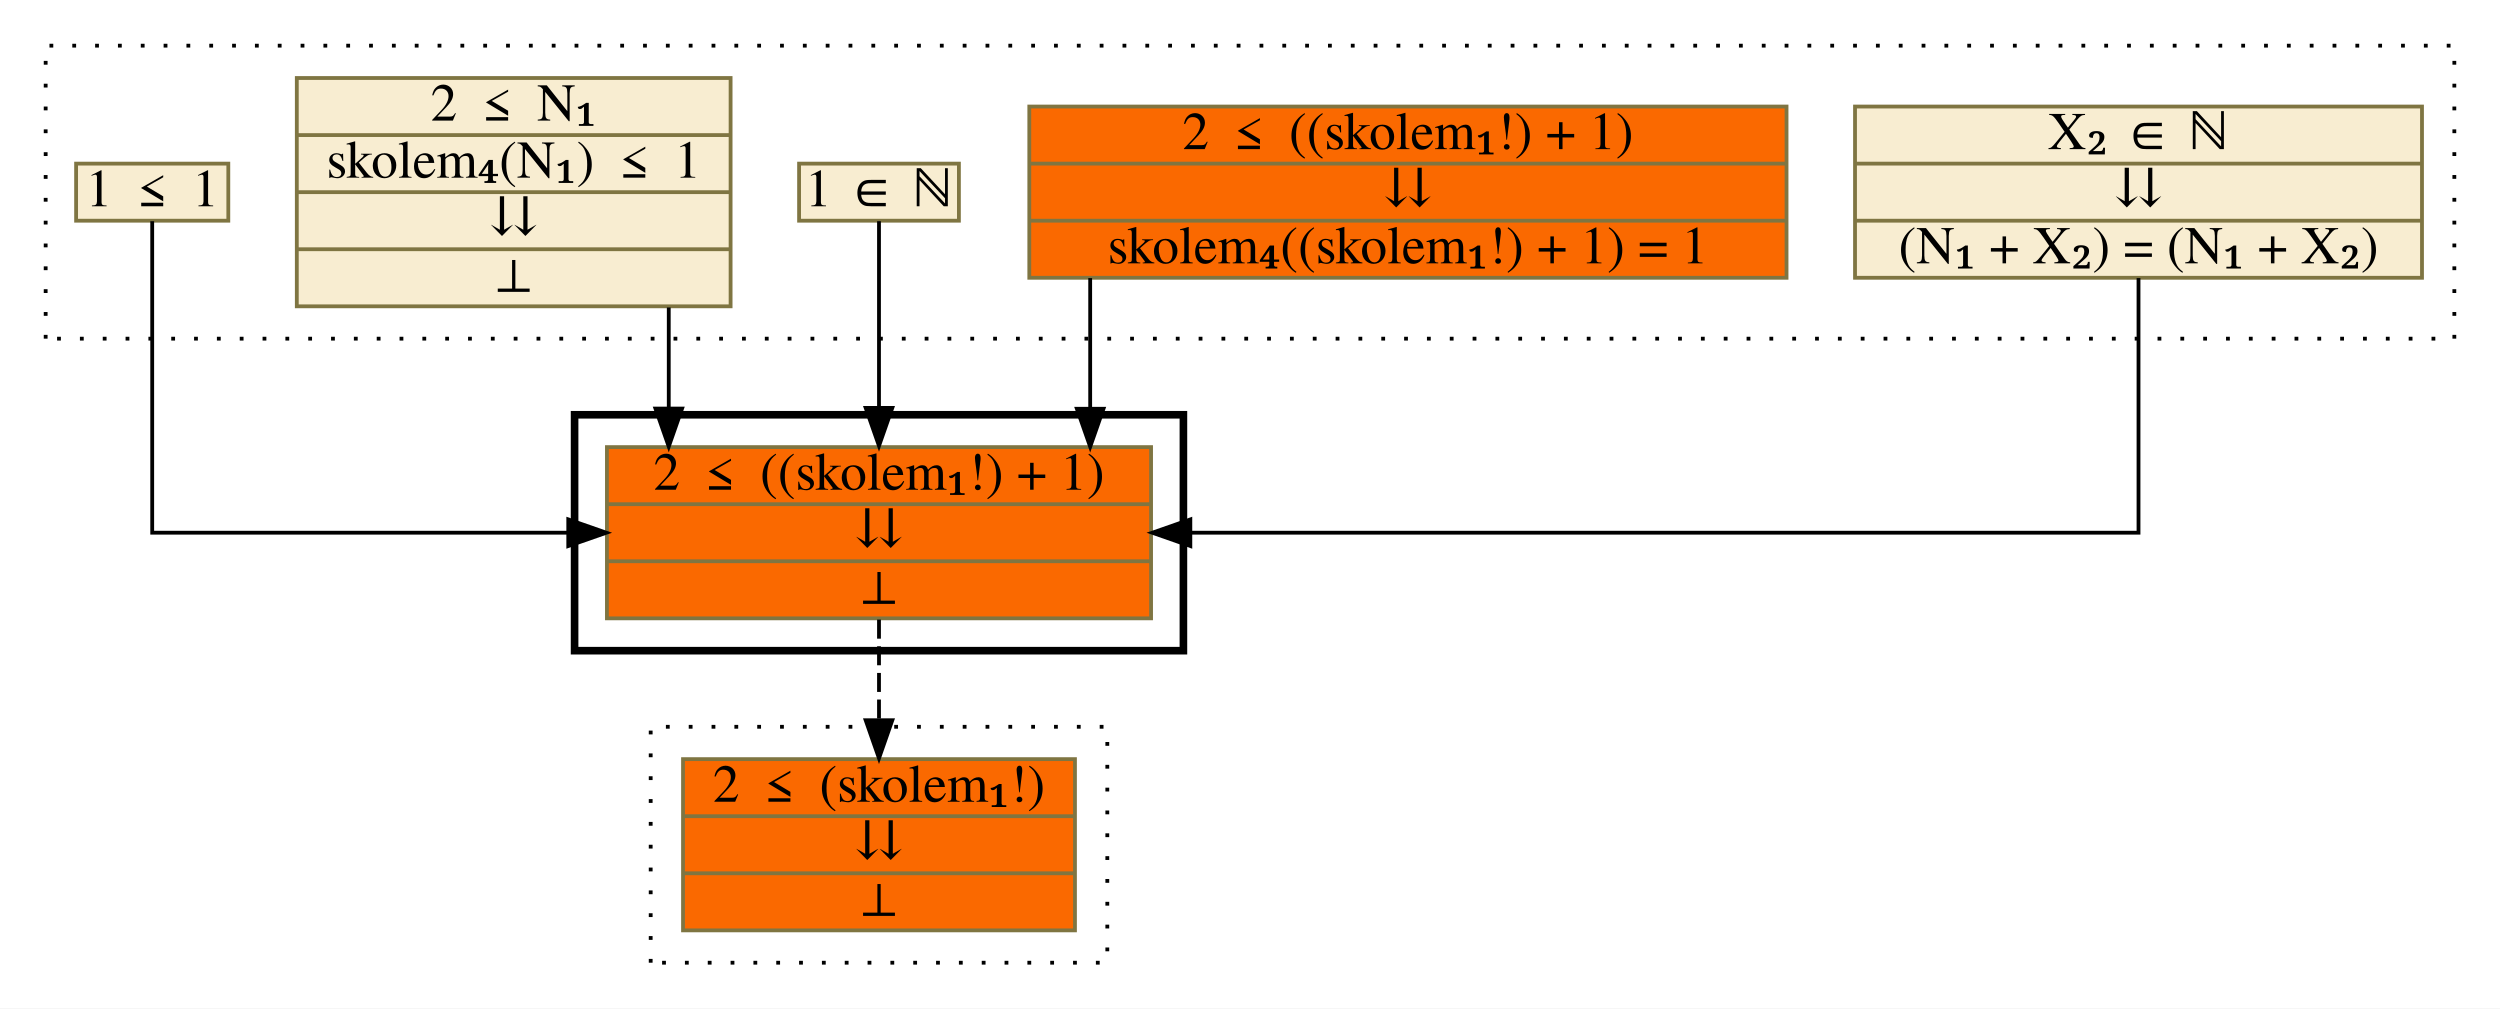
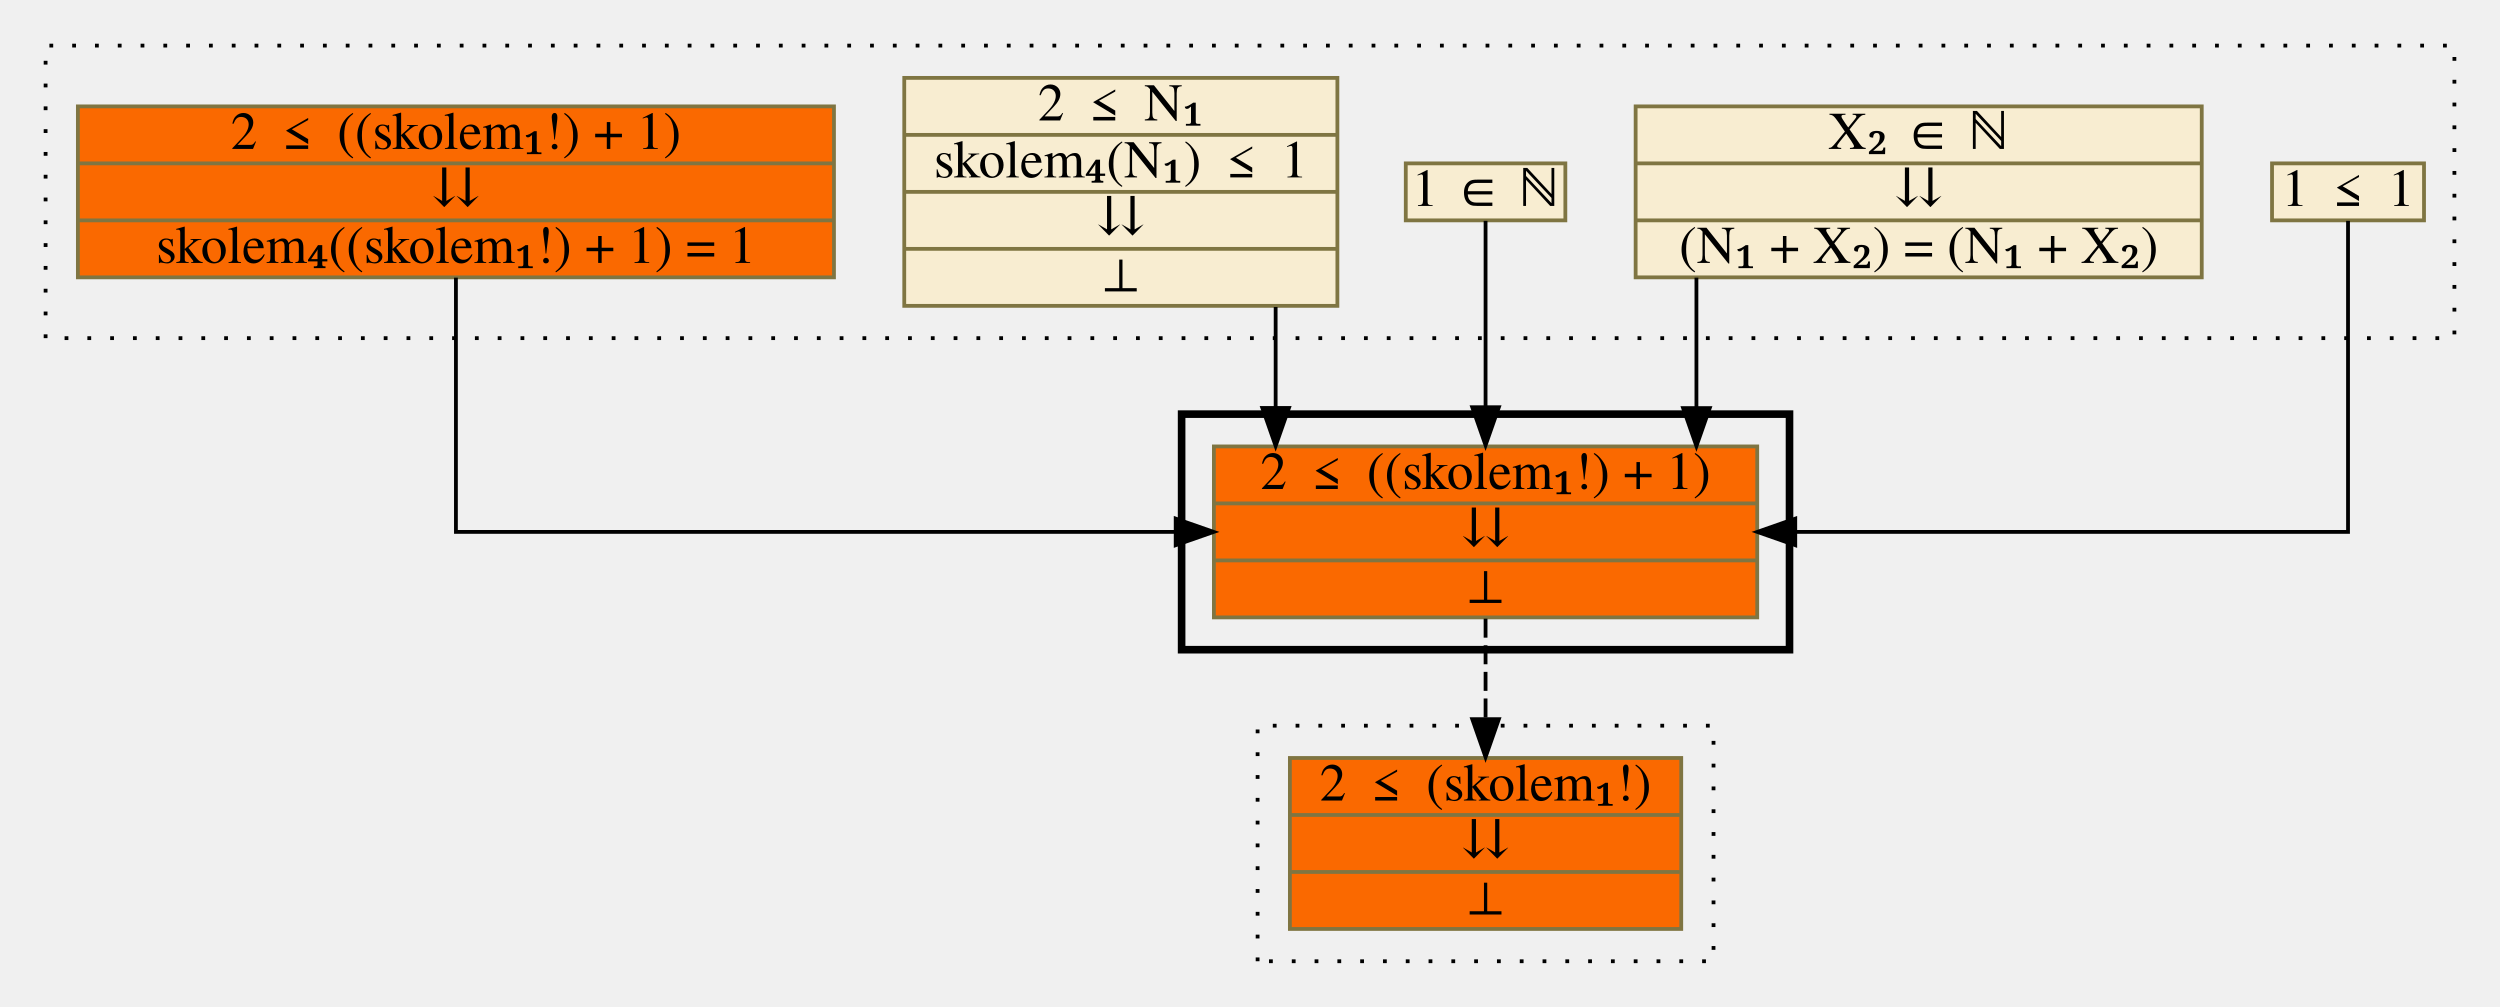
- <svg xmlns="http://www.w3.org/2000/svg" xmlns:xlink="http://www.w3.org/1999/xlink" width="657pt" height="265pt" viewBox="0.00 0.00 657.00 265.00">
+ <svg xmlns="http://www.w3.org/2000/svg" xmlns:xlink="http://www.w3.org/1999/xlink" width="658pt" height="265pt" viewBox="0.00 0.00 658.00 265.00">
  <g id="graph0" class="graph" transform="scale(1 1) rotate(0) translate(4 261)">
-     <polygon fill="white" stroke="transparent" points="-4,4 -4,-261 653,-261 653,4 -4,4" />
    <g id="clust1" class="cluster">
-       <polygon fill="none" stroke="black" stroke-dasharray="1,5" points="8,-172 8,-249 641,-249 641,-172 8,-172" />
+       <polygon fill="transparent" stroke="black" stroke-dasharray="1,5" points="8,-172 8,-249 642,-249 642,-172 8,-172" />
    </g>
    <g id="clust2" class="cluster">
-       <polygon fill="none" stroke="black" stroke-width="2" points="147,-90 147,-152 307,-152 307,-90 147,-90" />
+       <polygon fill="transparent" stroke="black" stroke-width="2" points="307,-90 307,-152 467,-152 467,-90 307,-90" />
    </g>
    <g id="clust3" class="cluster">
-       <polygon fill="none" stroke="black" stroke-dasharray="1,5" points="167,-8 167,-70 287,-70 287,-8 167,-8" />
+       <polygon fill="transparent" stroke="black" stroke-dasharray="1,5" points="327,-8 327,-70 447,-70 447,-8 327,-8" />
    </g>
    <g id="node1" class="node">
      <g id="a_node1">
-         <a xlink:href="c_0_125.html" xlink:title="{X₂ ∈ ℕ|⇊|(N₁ + X₂) = (N₁ + X₂)}" target="_parent">
-           <polygon fill="#f8edd1" stroke="#7f7542" points="483.5,-188 483.5,-233 632.5,-233 632.5,-188 483.5,-188" />
-           <text text-anchor="middle" x="558" y="-221.8" font-family="Times,serif" font-size="14.00">X₂ ∈ ℕ</text>
-           <polyline fill="none" stroke="#7f7542" points="483.5,-218 632.5,-218 " />
-           <text text-anchor="middle" x="558" y="-206.8" font-family="Times,serif" font-size="14.00">⇊</text>
-           <polyline fill="none" stroke="#7f7542" points="483.5,-203 632.5,-203 " />
-           <text text-anchor="middle" x="558" y="-191.8" font-family="Times,serif" font-size="14.00">(N₁ + X₂) = (N₁ + X₂)</text>
+         <a xlink:href="c_0_113.html" xlink:title="{1 ≤ 1}" target="_parent">
+           <polygon fill="#f8edd1" stroke="#7f7542" points="594,-203 594,-218 634,-218 634,-203 594,-203" />
+           <text text-anchor="middle" x="614" y="-206.8" font-family="Times,serif" font-size="14.00">1 ≤ 1</text>
        </a>
      </g>
    </g>
    <g id="node6" class="node">
      <g id="a_node6">
        <a xlink:href="c_0_135.html" xlink:title="{2 ≤ ((skolem₁!) + 1)|⇊|⊥}" target="_parent">
-           <polygon fill="#fa6900" stroke="#7f7542" points="155.5,-98.5 155.5,-143.5 298.5,-143.5 298.5,-98.5 155.5,-98.5" />
-           <text text-anchor="middle" x="227" y="-132.3" font-family="Times,serif" font-size="14.00">2 ≤ ((skolem₁!) + 1)</text>
-           <polyline fill="none" stroke="#7f7542" points="155.5,-128.5 298.5,-128.5 " />
-           <text text-anchor="middle" x="227" y="-117.3" font-family="Times,serif" font-size="14.00">⇊</text>
-           <polyline fill="none" stroke="#7f7542" points="155.5,-113.5 298.5,-113.5 " />
-           <text text-anchor="middle" x="227" y="-102.3" font-family="Times,serif" font-size="14.00">⊥</text>
+           <polygon fill="#fa6900" stroke="#7f7542" points="315.5,-98.5 315.5,-143.5 458.5,-143.5 458.5,-98.5 315.5,-98.5" />
+           <text text-anchor="middle" x="387" y="-132.3" font-family="Times,serif" font-size="14.00">2 ≤ ((skolem₁!) + 1)</text>
+           <polyline fill="none" stroke="#7f7542" points="315.5,-128.5 458.5,-128.5 " />
+           <text text-anchor="middle" x="387" y="-117.3" font-family="Times,serif" font-size="14.00">⇊</text>
+           <polyline fill="none" stroke="#7f7542" points="315.5,-113.5 458.5,-113.5 " />
+           <text text-anchor="middle" x="387" y="-102.3" font-family="Times,serif" font-size="14.00">⊥</text>
        </a>
      </g>
    </g>
    <g id="edge1" class="edge">
-       <path fill="none" stroke="black" d="M558,-187.92C558,-161.4 558,-121 558,-121 558,-121 308.82,-121 308.82,-121" />
-       <polygon fill="black" stroke="black" points="308.82,-117.5 298.82,-121 308.82,-124.5 308.82,-117.5" />
+       <path fill="none" stroke="black" d="M614,-202.87C614,-181.23 614,-121 614,-121 614,-121 468.51,-121 468.51,-121" />
+       <polygon fill="black" stroke="black" points="468.51,-117.5 458.51,-121 468.51,-124.5 468.51,-117.5" />
    </g>
    <g id="node2" class="node">
      <g id="a_node2">
-         <a xlink:href="c_0_122.html" xlink:title="{2 ≤ ((skolem₁!) + 1)|⇊|skolem₄((skolem₁!) + 1) = 1}" target="_parent">
-           <polygon fill="#fa6900" stroke="#7f7542" points="266.5,-188 266.5,-233 465.5,-233 465.5,-188 266.5,-188" />
-           <text text-anchor="middle" x="366" y="-221.8" font-family="Times,serif" font-size="14.00">2 ≤ ((skolem₁!) + 1)</text>
-           <polyline fill="none" stroke="#7f7542" points="266.5,-218 465.5,-218 " />
-           <text text-anchor="middle" x="366" y="-206.8" font-family="Times,serif" font-size="14.00">⇊</text>
-           <polyline fill="none" stroke="#7f7542" points="266.5,-203 465.5,-203 " />
-           <text text-anchor="middle" x="366" y="-191.8" font-family="Times,serif" font-size="14.00">skolem₄((skolem₁!) + 1) = 1</text>
+         <a xlink:href="c_0_125.html" xlink:title="{X₂ ∈ ℕ|⇊|(N₁ + X₂) = (N₁ + X₂)}" target="_parent">
+           <polygon fill="#f8edd1" stroke="#7f7542" points="426.5,-188 426.5,-233 575.5,-233 575.5,-188 426.5,-188" />
+           <text text-anchor="middle" x="501" y="-221.8" font-family="Times,serif" font-size="14.00">X₂ ∈ ℕ</text>
+           <polyline fill="none" stroke="#7f7542" points="426.5,-218 575.5,-218 " />
+           <text text-anchor="middle" x="501" y="-206.8" font-family="Times,serif" font-size="14.00">⇊</text>
+           <polyline fill="none" stroke="#7f7542" points="426.5,-203 575.5,-203 " />
+           <text text-anchor="middle" x="501" y="-191.8" font-family="Times,serif" font-size="14.00">(N₁ + X₂) = (N₁ + X₂)</text>
        </a>
      </g>
    </g>
    <g id="edge2" class="edge">
-       <path fill="none" stroke="black" d="M282.5,-187.92C282.5,-187.92 282.5,-153.58 282.5,-153.58" />
-       <polygon fill="black" stroke="black" points="286,-153.58 282.5,-143.58 279,-153.58 286,-153.58" />
+       <path fill="none" stroke="black" d="M442.5,-187.92C442.5,-187.92 442.5,-153.58 442.5,-153.58" />
+       <polygon fill="black" stroke="black" points="446,-153.58 442.5,-143.58 439,-153.58 446,-153.58" />
    </g>
    <g id="node3" class="node">
      <g id="a_node3">
        <a xlink:href="c_0_106.html" xlink:title="{1 ∈ ℕ}" target="_parent">
-           <polygon fill="#f8edd1" stroke="#7f7542" points="206,-203 206,-218 248,-218 248,-203 206,-203" />
-           <text text-anchor="middle" x="227" y="-206.8" font-family="Times,serif" font-size="14.00">1 ∈ ℕ</text>
+           <polygon fill="#f8edd1" stroke="#7f7542" points="366,-203 366,-218 408,-218 408,-203 366,-203" />
+           <text text-anchor="middle" x="387" y="-206.8" font-family="Times,serif" font-size="14.00">1 ∈ ℕ</text>
        </a>
      </g>
    </g>
    <g id="edge3" class="edge">
-       <path fill="none" stroke="black" d="M227,-202.87C227,-202.87 227,-153.81 227,-153.81" />
-       <polygon fill="black" stroke="black" points="230.5,-153.81 227,-143.81 223.5,-153.81 230.5,-153.81" />
+       <path fill="none" stroke="black" d="M387,-202.87C387,-202.87 387,-153.81 387,-153.81" />
+       <polygon fill="black" stroke="black" points="390.5,-153.81 387,-143.81 383.5,-153.81 390.5,-153.81" />
    </g>
    <g id="node4" class="node">
      <g id="a_node4">
        <a xlink:href="c_0_109.html" xlink:title="{2 ≤ N₁|skolem₄(N₁) ≤ 1|⇊|⊥}" target="_parent">
-           <polygon fill="#f8edd1" stroke="#7f7542" points="74,-180.5 74,-240.5 188,-240.5 188,-180.5 74,-180.5" />
-           <text text-anchor="middle" x="131" y="-229.3" font-family="Times,serif" font-size="14.00">2 ≤ N₁</text>
-           <polyline fill="none" stroke="#7f7542" points="74,-225.5 188,-225.5 " />
-           <text text-anchor="middle" x="131" y="-214.3" font-family="Times,serif" font-size="14.00">skolem₄(N₁) ≤ 1</text>
-           <polyline fill="none" stroke="#7f7542" points="74,-210.5 188,-210.5 " />
-           <text text-anchor="middle" x="131" y="-199.3" font-family="Times,serif" font-size="14.00">⇊</text>
-           <polyline fill="none" stroke="#7f7542" points="74,-195.5 188,-195.5 " />
-           <text text-anchor="middle" x="131" y="-184.3" font-family="Times,serif" font-size="14.00">⊥</text>
+           <polygon fill="#f8edd1" stroke="#7f7542" points="234,-180.5 234,-240.5 348,-240.5 348,-180.5 234,-180.5" />
+           <text text-anchor="middle" x="291" y="-229.3" font-family="Times,serif" font-size="14.00">2 ≤ N₁</text>
+           <polyline fill="none" stroke="#7f7542" points="234,-225.5 348,-225.5 " />
+           <text text-anchor="middle" x="291" y="-214.3" font-family="Times,serif" font-size="14.00">skolem₄(N₁) ≤ 1</text>
+           <polyline fill="none" stroke="#7f7542" points="234,-210.5 348,-210.5 " />
+           <text text-anchor="middle" x="291" y="-199.3" font-family="Times,serif" font-size="14.00">⇊</text>
+           <polyline fill="none" stroke="#7f7542" points="234,-195.5 348,-195.5 " />
+           <text text-anchor="middle" x="291" y="-184.3" font-family="Times,serif" font-size="14.00">⊥</text>
        </a>
      </g>
    </g>
    <g id="edge4" class="edge">
-       <path fill="none" stroke="black" d="M171.75,-180.2C171.75,-180.2 171.75,-153.63 171.75,-153.63" />
-       <polygon fill="black" stroke="black" points="175.25,-153.63 171.75,-143.63 168.25,-153.63 175.25,-153.63" />
+       <path fill="none" stroke="black" d="M331.75,-180.2C331.75,-180.2 331.75,-153.63 331.75,-153.63" />
+       <polygon fill="black" stroke="black" points="335.25,-153.63 331.75,-143.63 328.25,-153.63 335.25,-153.63" />
    </g>
    <g id="node5" class="node">
      <g id="a_node5">
-         <a xlink:href="c_0_113.html" xlink:title="{1 ≤ 1}" target="_parent">
-           <polygon fill="#f8edd1" stroke="#7f7542" points="16,-203 16,-218 56,-218 56,-203 16,-203" />
-           <text text-anchor="middle" x="36" y="-206.8" font-family="Times,serif" font-size="14.00">1 ≤ 1</text>
+         <a xlink:href="c_0_122.html" xlink:title="{2 ≤ ((skolem₁!) + 1)|⇊|skolem₄((skolem₁!) + 1) = 1}" target="_parent">
+           <polygon fill="#fa6900" stroke="#7f7542" points="16.5,-188 16.5,-233 215.5,-233 215.5,-188 16.5,-188" />
+           <text text-anchor="middle" x="116" y="-221.8" font-family="Times,serif" font-size="14.00">2 ≤ ((skolem₁!) + 1)</text>
+           <polyline fill="none" stroke="#7f7542" points="16.5,-218 215.5,-218 " />
+           <text text-anchor="middle" x="116" y="-206.8" font-family="Times,serif" font-size="14.00">⇊</text>
+           <polyline fill="none" stroke="#7f7542" points="16.5,-203 215.5,-203 " />
+           <text text-anchor="middle" x="116" y="-191.8" font-family="Times,serif" font-size="14.00">skolem₄((skolem₁!) + 1) = 1</text>
        </a>
      </g>
    </g>
    <g id="edge5" class="edge">
-       <path fill="none" stroke="black" d="M36,-202.87C36,-181.23 36,-121 36,-121 36,-121 145.34,-121 145.34,-121" />
-       <polygon fill="black" stroke="black" points="145.34,-124.5 155.34,-121 145.34,-117.5 145.34,-124.5" />
+       <path fill="none" stroke="black" d="M116,-187.92C116,-161.4 116,-121 116,-121 116,-121 305.44,-121 305.44,-121" />
+       <polygon fill="black" stroke="black" points="305.44,-124.5 315.44,-121 305.44,-117.5 305.44,-124.5" />
    </g>
    <g id="node7" class="node">
      <g id="a_node7">
        <a xlink:href="c_0_158.html" xlink:title="{2 ≤ (skolem₁!)|⇊|⊥}" target="_parent">
-           <polygon fill="#fa6900" stroke="#7f7542" points="175.5,-16.5 175.5,-61.5 278.5,-61.5 278.5,-16.5 175.5,-16.5" />
-           <text text-anchor="middle" x="227" y="-50.3" font-family="Times,serif" font-size="14.00">2 ≤ (skolem₁!)</text>
-           <polyline fill="none" stroke="#7f7542" points="175.5,-46.5 278.5,-46.5 " />
-           <text text-anchor="middle" x="227" y="-35.3" font-family="Times,serif" font-size="14.00">⇊</text>
-           <polyline fill="none" stroke="#7f7542" points="175.5,-31.5 278.5,-31.5 " />
-           <text text-anchor="middle" x="227" y="-20.3" font-family="Times,serif" font-size="14.00">⊥</text>
+           <polygon fill="#fa6900" stroke="#7f7542" points="335.5,-16.5 335.5,-61.5 438.5,-61.5 438.5,-16.5 335.5,-16.5" />
+           <text text-anchor="middle" x="387" y="-50.3" font-family="Times,serif" font-size="14.00">2 ≤ (skolem₁!)</text>
+           <polyline fill="none" stroke="#7f7542" points="335.5,-46.5 438.5,-46.5 " />
+           <text text-anchor="middle" x="387" y="-35.3" font-family="Times,serif" font-size="14.00">⇊</text>
+           <polyline fill="none" stroke="#7f7542" points="335.5,-31.5 438.5,-31.5 " />
+           <text text-anchor="middle" x="387" y="-20.3" font-family="Times,serif" font-size="14.00">⊥</text>
        </a>
      </g>
    </g>
    <g id="edge6" class="edge">
-       <path fill="none" stroke="black" stroke-dasharray="5,2" d="M227,-98.16C227,-98.16 227,-71.72 227,-71.72" />
-       <polygon fill="black" stroke="black" points="230.5,-71.72 227,-61.72 223.5,-71.72 230.5,-71.72" />
+       <path fill="none" stroke="black" stroke-dasharray="5,2" d="M387,-98.16C387,-98.16 387,-71.72 387,-71.72" />
+       <polygon fill="black" stroke="black" points="390.5,-71.72 387,-61.72 383.5,-71.72 390.5,-71.72" />
    </g>
  </g>
</svg>
